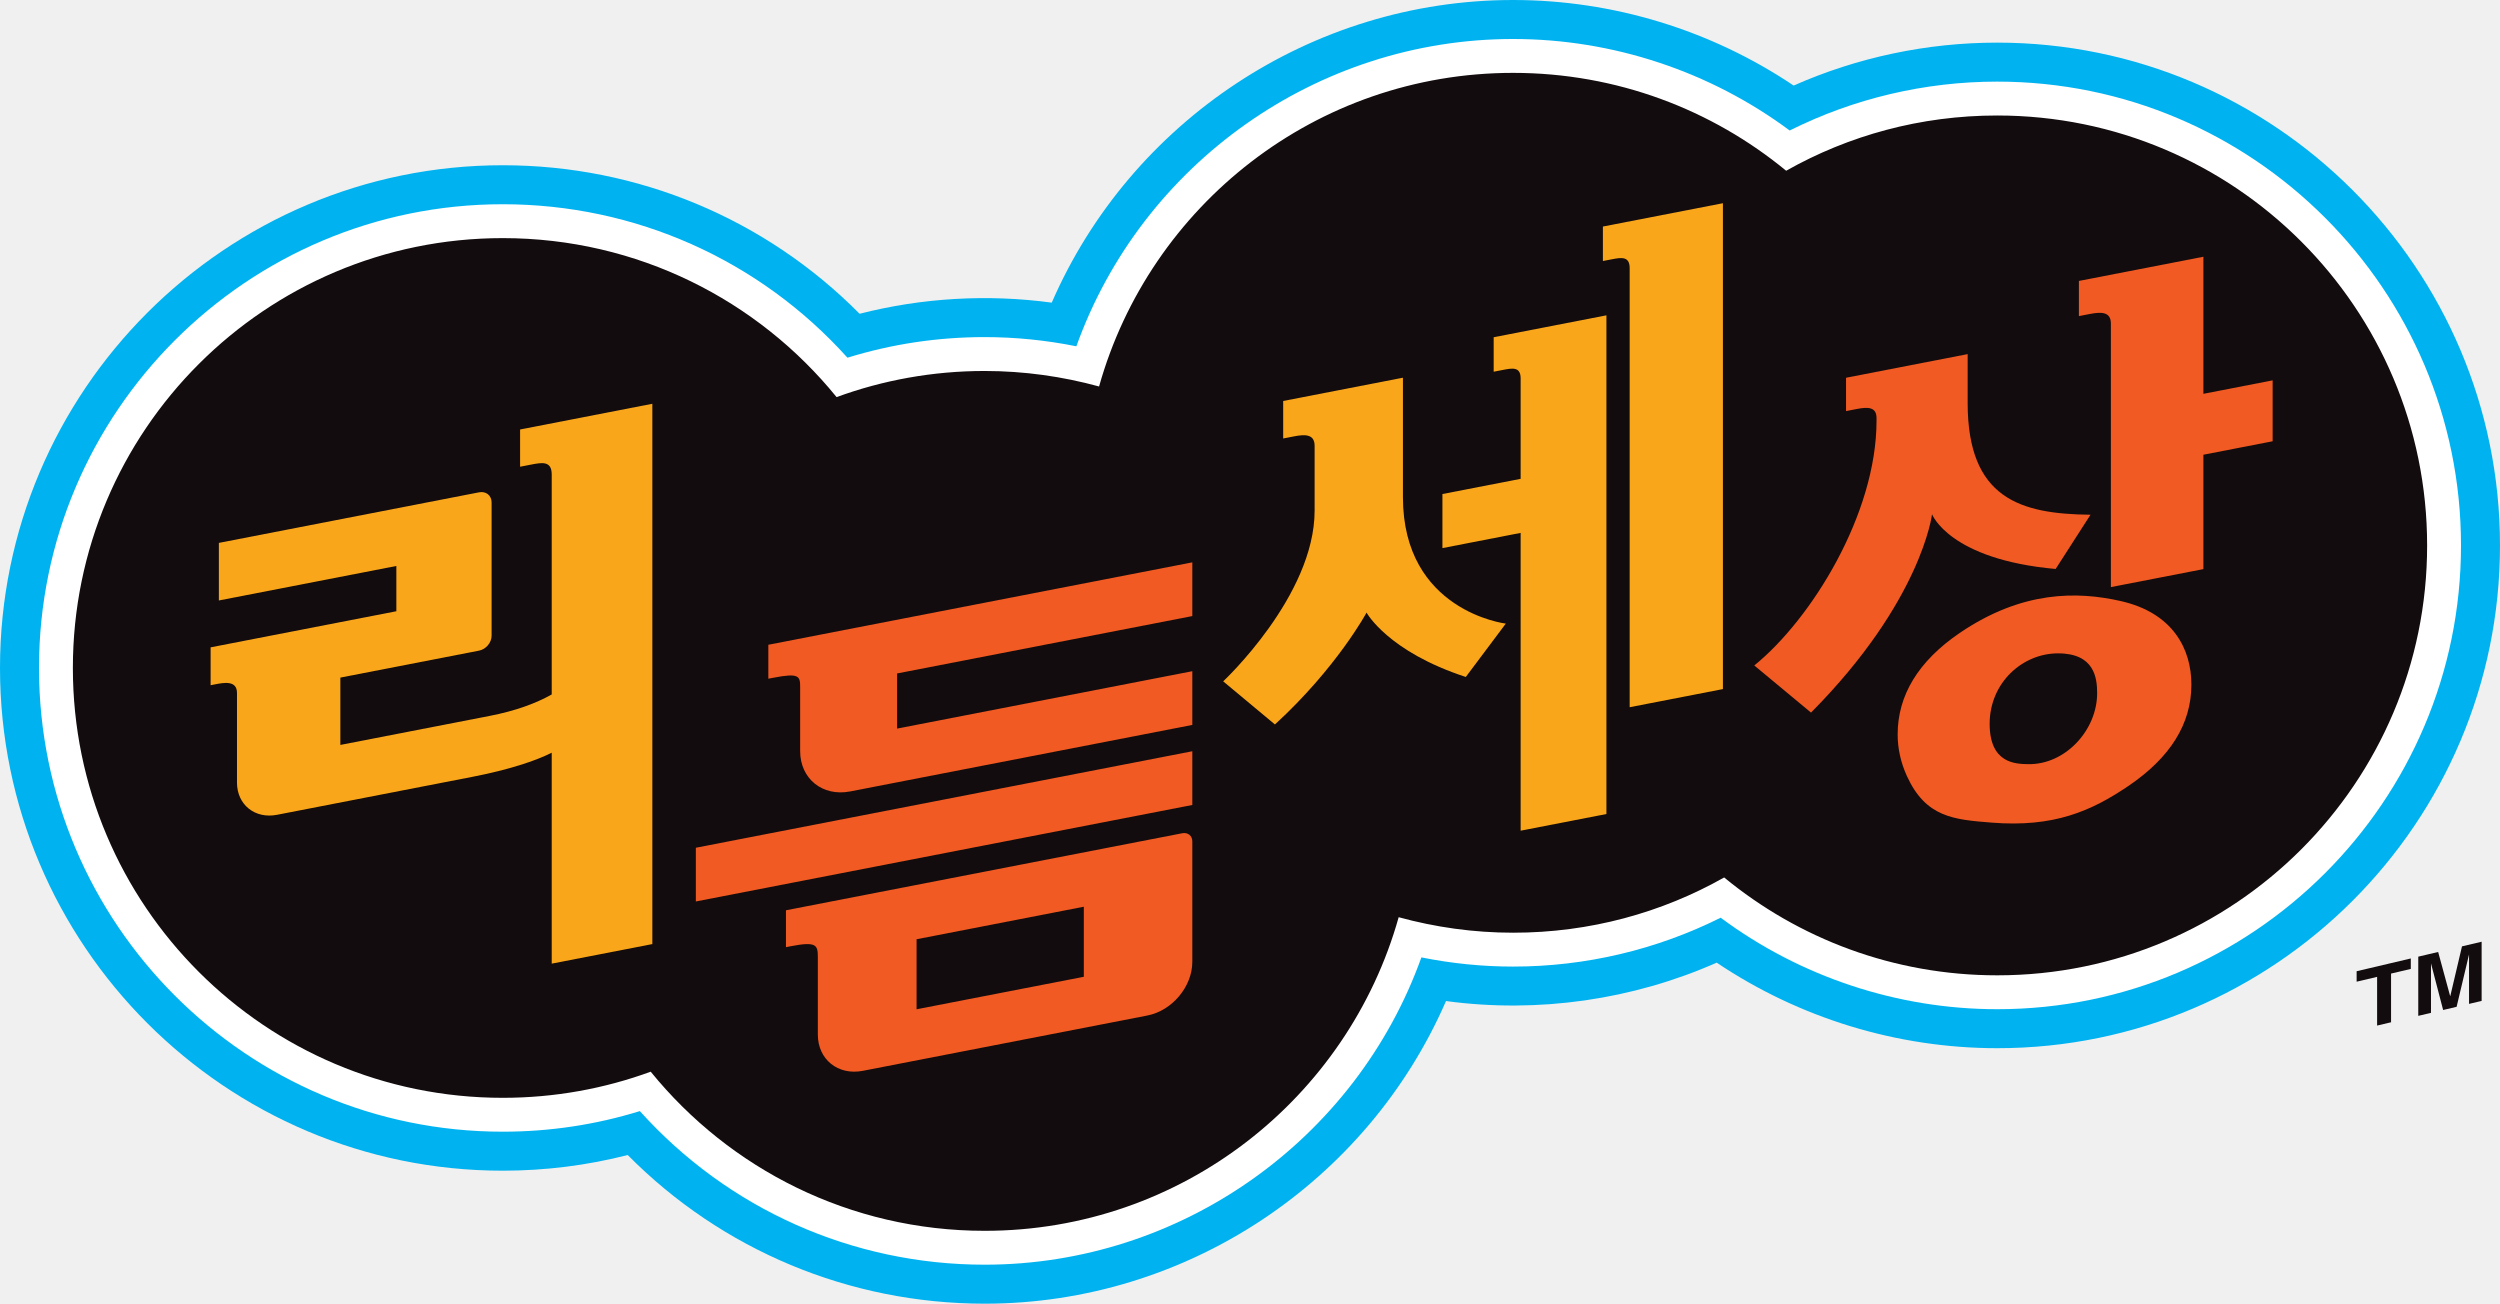
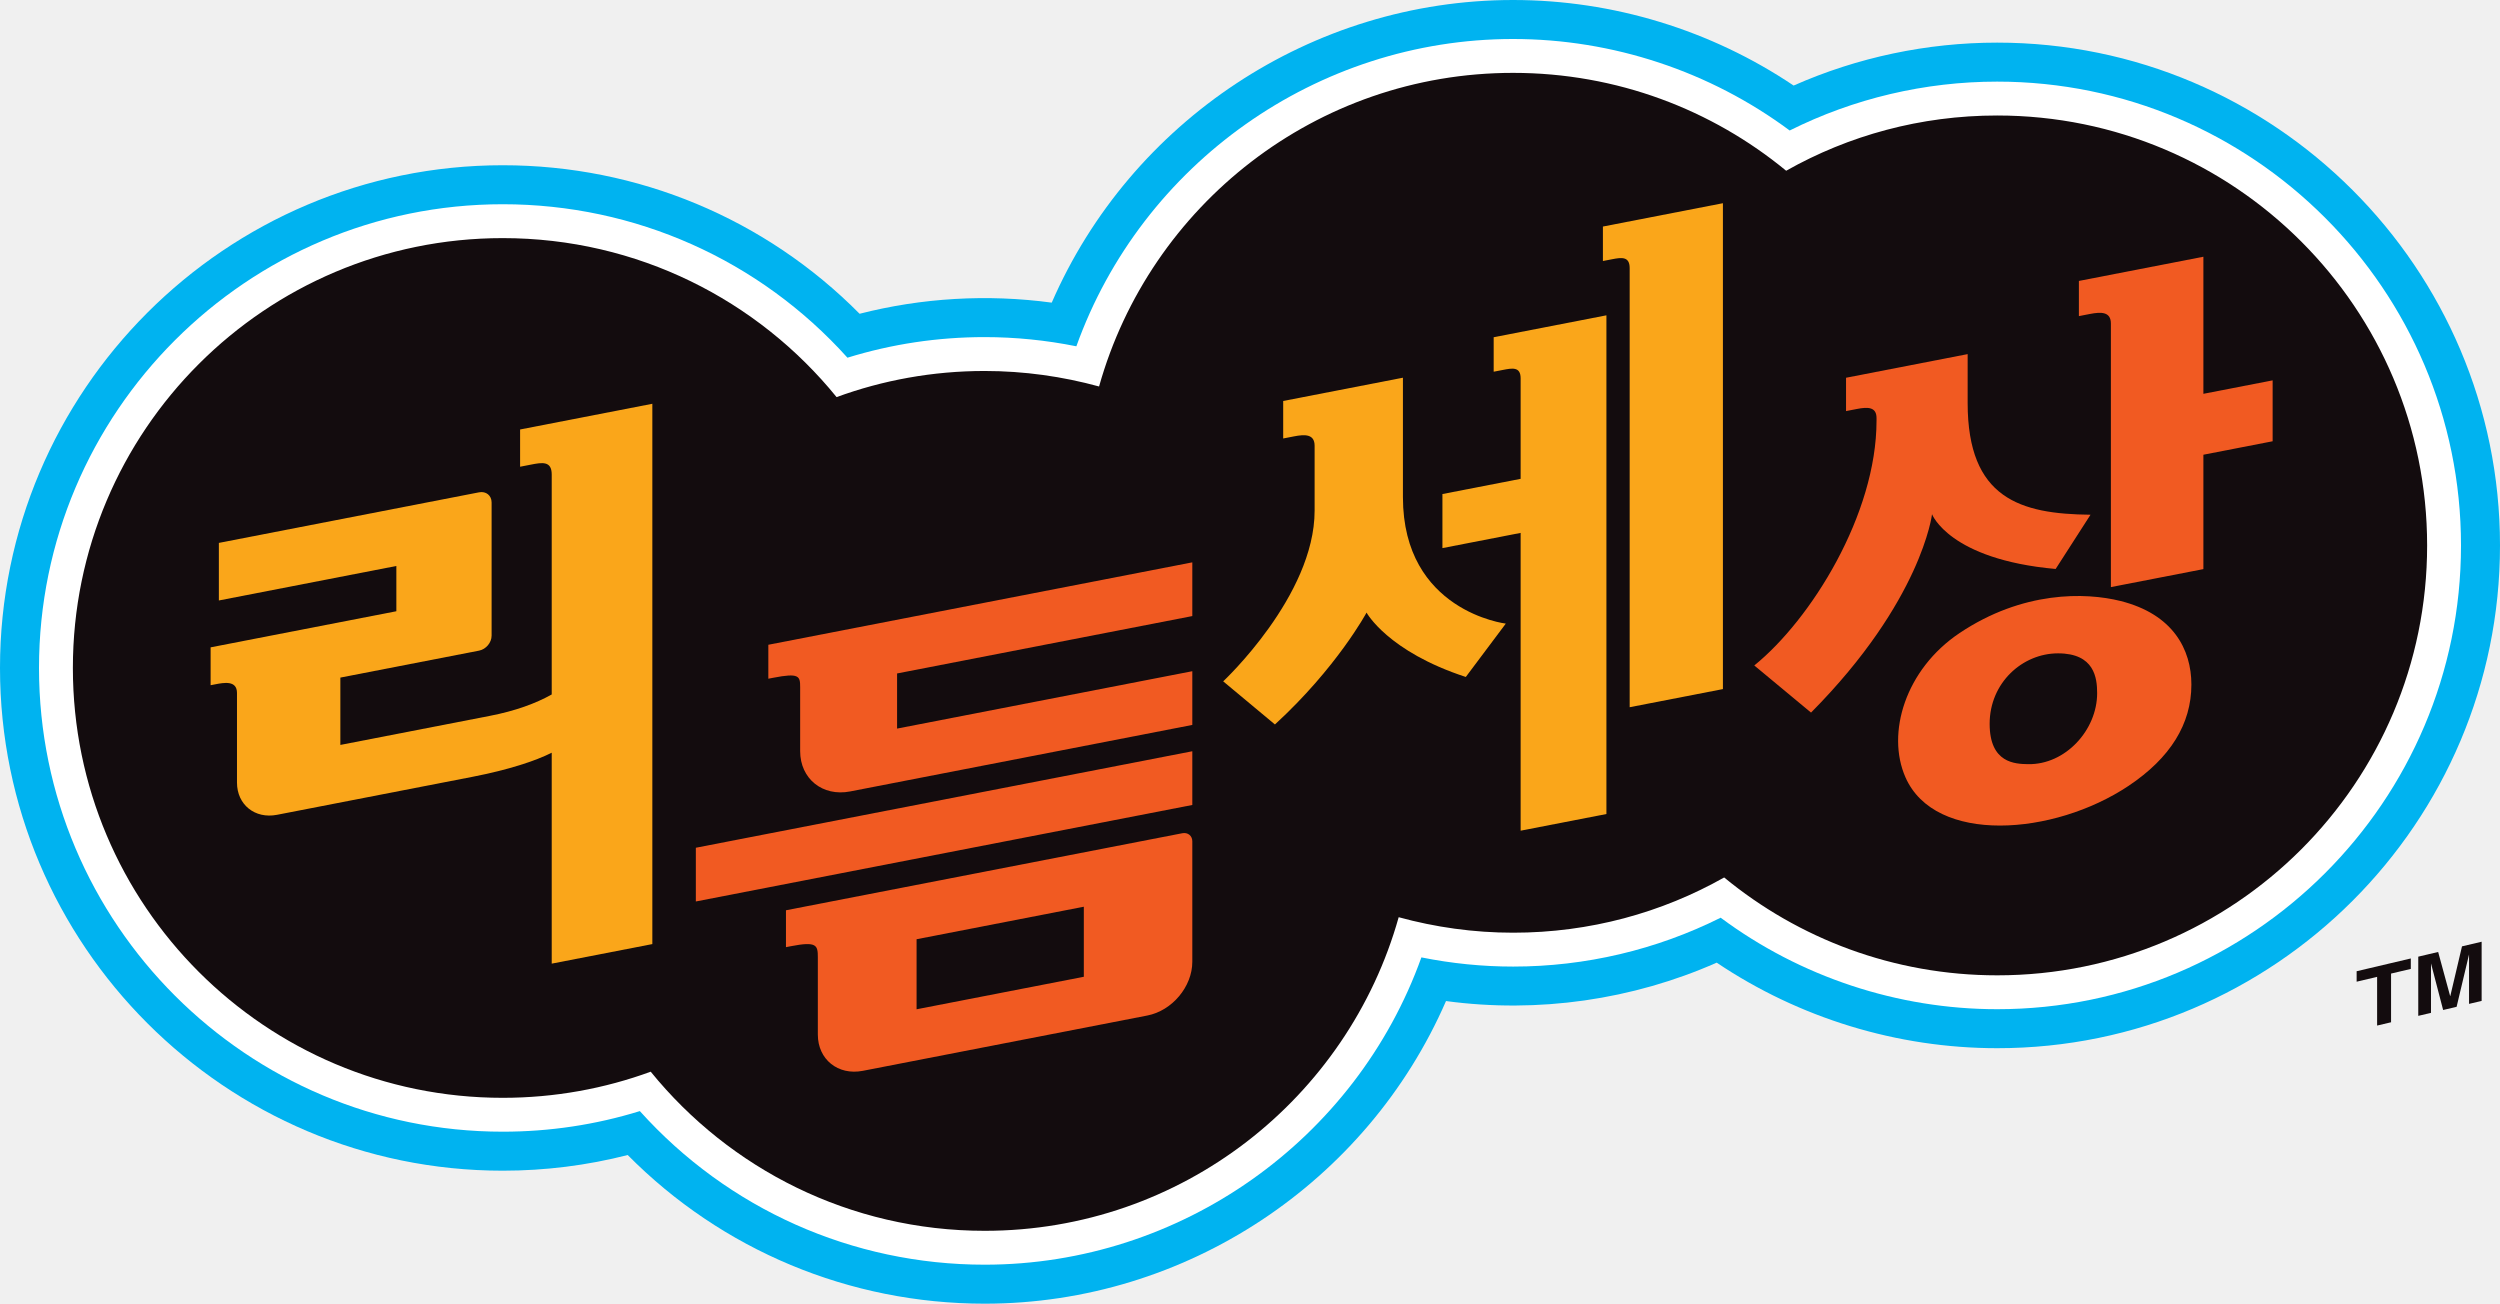
- <svg xmlns="http://www.w3.org/2000/svg" version="1.1" id="svg2" width="666.667" height="347.649" viewBox="0 0 666.667 347.649">
-   <defs id="defs6">
+ <svg xmlns="http://www.w3.org/2000/svg" version="1.1" id="svg1" width="666.667" height="347.649" viewBox="0 0 666.667 347.649">
+   <defs id="defs1">
+     <clipPath clipPathUnits="userSpaceOnUse" id="clipPath2">
+       <path d="M 0,260.737 H 500 V 0 H 0 Z" transform="translate(-399.4307,-252.2119)" id="path2" />
+     </clipPath>
+     <clipPath clipPathUnits="userSpaceOnUse" id="clipPath4">
+       <path d="M 0,260.737 H 500 V 0 H 0 Z" transform="translate(-399.4307,-244.4126)" id="path4" />
+     </clipPath>
+     <clipPath clipPathUnits="userSpaceOnUse" id="clipPath6">
+       <path d="M 0,260.737 H 500 V 0 H 0 Z" transform="translate(-399.4307,-237.6377)" id="path6" />
+     </clipPath>
+     <clipPath clipPathUnits="userSpaceOnUse" id="clipPath8">
+       <path d="M 0,260.737 H 500 V 0 H 0 Z" transform="translate(-386.4062,-157.8916)" id="path8" />
+     </clipPath>
+     <clipPath clipPathUnits="userSpaceOnUse" id="clipPath10">
+       <path d="M 0,260.737 H 500 V 0 H 0 Z" transform="translate(-320.582,-215.4287)" id="path10" />
+     </clipPath>
+     <clipPath clipPathUnits="userSpaceOnUse" id="clipPath12">
+       <path d="M 0,260.737 H 500 V 0 H 0 Z" transform="translate(-179.416,-126.0449)" id="path12" />
+     </clipPath>
+     <clipPath clipPathUnits="userSpaceOnUse" id="clipPath14">
+       <path d="M 0,260.737 H 500 V 0 H 0 Z" transform="translate(-104.02,-174.8408)" id="path14" />
+     </clipPath>
    <clipPath clipPathUnits="userSpaceOnUse" id="clipPath16">
-       <path d="M 0,260.737 H 500 V 0 H 0 Z" id="path14" />
+       <path d="M 0,260.737 H 500 V 0 H 0 Z" transform="translate(-493.8086,-59.9609)" id="path16" />
    </clipPath>
  </defs>
-   <g id="g8" transform="matrix(1.333333,0,0,-1.333333,0,347.6493)">
-     <g id="g10">
-       <g id="g12" clip-path="url(#clipPath16)">
-         <g id="g18" transform="translate(399.4307,252.2119)">
-           <path d="M 0,0 C -14.063,0 -27.961,-2.948 -40.705,-8.585 -57.21,2.503 -76.803,8.525 -96.82,8.525 c -40.297,0 -76.507,-24.31 -92.263,-60.527 -12.904,1.742 -25.998,0.953 -38.427,-2.227 -18.808,18.989 -44.311,29.706 -71.376,29.706 -55.441,0 -100.545,-45.104 -100.545,-100.545 0,-55.441 45.104,-100.545 100.545,-100.545 8.491,0 16.863,1.051 24.996,3.132 18.823,-19.006 44.334,-29.731 71.4,-29.731 40.297,0 76.507,24.311 92.261,60.527 18.449,-2.491 37.332,0.247 54.138,7.68 16.506,-11.089 36.1,-17.11 56.115,-17.11 55.441,0 100.545,45.104 100.545,100.545 C 100.569,-45.115 55.454,0 0,0" style="fill:#00b3f0;fill-opacity:1;fill-rule:nonzero;stroke:none" id="path20" />
-         </g>
-         <g id="g22" transform="translate(399.4307,244.4126)">
-           <path d="M 0,0 C -14.443,0 -28.694,-3.369 -41.494,-9.776 -57.42,2.056 -76.892,8.525 -96.82,8.525 c -39.225,0 -74.249,-24.966 -87.339,-61.46 -6.064,1.221 -12.215,1.838 -18.356,1.838 -9.363,0 -18.567,-1.384 -27.424,-4.12 -17.59,19.565 -42.457,30.694 -68.947,30.694 -51.14,0 -92.745,-41.606 -92.745,-92.746 0,-51.14 41.605,-92.745 92.745,-92.745 9.364,0 18.568,1.384 27.425,4.119 17.606,-19.581 42.482,-30.718 68.971,-30.718 39.224,0 74.249,24.965 87.338,61.459 6.064,-1.221 12.214,-1.837 18.356,-1.837 14.444,0 28.693,3.368 41.494,9.776 15.928,-11.832 35.399,-18.301 55.326,-18.301 51.14,0 92.746,41.605 92.746,92.745 C 92.77,-41.617 51.153,0 0,0" style="fill:#ffffff;fill-opacity:1;fill-rule:nonzero;stroke:none" id="path24" />
-         </g>
-         <g id="g26" transform="translate(399.4302,237.6378)">
-           <path d="M 0,0 C -15.324,0 -29.724,-4 -42.198,-11.049 -57.047,1.175 -76.071,8.525 -96.82,8.525 c -39.423,0 -72.647,-26.549 -82.796,-62.722 -7.3,2 -14.974,3.1 -22.899,3.1 -10.399,0 -20.374,-1.85 -29.598,-5.225 -15.75,19.399 -39.823,31.798 -66.772,31.798 -47.473,0 -85.971,-38.498 -85.971,-85.97 0,-47.473 38.498,-85.971 85.971,-85.971 10.399,0 20.374,1.85 29.598,5.225 15.775,-19.424 39.823,-31.824 66.797,-31.824 39.423,0 72.646,26.549 82.796,62.722 7.3,-2 14.974,-3.1 22.899,-3.1 15.324,0 29.723,4 42.198,11.05 14.849,-12.225 33.873,-19.574 54.622,-19.574 47.473,0 85.971,38.498 85.971,85.97 C 85.996,-38.523 47.498,0 0,0" style="fill:#130c0e;fill-opacity:1;fill-rule:nonzero;stroke:none" id="path28" />
-         </g>
-         <g id="g30" transform="translate(386.4058,157.8918)">
-           <path d="m 0,0 c 0,0 -2.031,-17.313 -24.199,-39.673 l -11.349,9.425 c 11.358,9.198 24.449,30.217 24.449,48.947 v 0.529 c 0,2.25 -1.741,2.247 -3.909,1.826 l -2.191,-0.426 v 6.667 L 7.125,32.023 V 22.241 C 7.125,3.113 17.677,0.037 31.698,-0.1 L 24.724,-10.949 C 3.418,-9.038 0,0 0,0 M 68.122,26.774 V 14.591 l -13.85,-2.692 v -22.877 l -18.499,-3.596 v 52.713 c 0,2.373 -1.949,2.349 -4.169,1.918 l -2.23,-0.434 v 7.035 l 24.898,4.839 V 24.082 Z M 19.199,-49.987 c -2.525,0.05 -7.675,0.151 -7.675,8.069 0,8.206 6.552,14.092 13.675,14.092 7.311,0.001 7.824,-4.953 7.824,-7.969 0,-7.392 -6.371,-14.339 -13.824,-14.192 m 18.499,32.631 c -8.585,1.935 -19.637,2.139 -32.173,-6.399 -8.243,-5.614 -12.4,-12.452 -12.4,-20.289 0.001,-2.823 0.62,-5.625 1.85,-8.319 3.777,-8.271 9.37,-8.715 16.974,-9.318 12.426,-0.987 19.899,2.301 27.349,7.349 8.325,5.647 12.574,12.386 12.574,20.263 0,7.032 -3.609,14.333 -14.174,16.713" style="fill:#f15a22;fill-opacity:1;fill-rule:nonzero;stroke:none" id="path32" />
-         </g>
-         <g id="g34" transform="translate(320.5816,215.4287)">
-           <path d="m 0,0 v -6.897 l 1.855,0.361 c 1.846,0.359 3.497,0.603 3.497,-1.77 v -87.829 l 18.649,3.625 V 4.665 Z m -21.846,-22.139 v -6.896 l 1.855,0.36 c 1.846,0.359 3.537,0.688 3.537,-1.686 v -20.098 l -15.642,-3.04 v -10.813 l 15.642,3.041 v -59.559 l 17.157,3.335 v 99.739 z m 2.425,-57.272 -8,-10.674 c -15.628,5.101 -19.849,12.874 -19.849,12.874 0,0 -5.918,-10.998 -18.324,-22.374 l -10.35,8.625 c 0,0 18.285,17.072 18.285,34.125 v 12.98 c 0,2.374 -1.939,2.312 -4.107,1.891 l -2.178,-0.424 v 7.5 l 23.949,4.655 v -23.879 c 0,-22.864 20.574,-25.299 20.574,-25.299" style="fill:#faa61a;fill-opacity:1;fill-rule:nonzero;stroke:none" id="path36" />
-         </g>
-         <g id="g38" transform="translate(179.4161,126.0451)">
-           <path d="M 0,0 V -11.027 L 59.047,0.451 V -10.294 L -9.384,-23.596 c -5.523,-1.073 -10,2.534 -10,8.057 v 12.801 c 0,2.215 -0.204,2.884 -5.383,1.877 l -0.982,-0.191 V 5.74 L 59.047,22.222 V 11.478 Z m 59.047,-15.557 v -10.745 l -99.295,-19.301 v 10.745 z M 37.348,-60.663 3.9,-67.164 v 14.009 l 33.448,6.502 z m 19.699,28.709 -79.271,-15.409 v -7.377 l 0.983,0.191 c 5.188,1.009 5.392,0.195 5.392,-2.235 v -15.438 c 0,-4.971 4.029,-8.217 9,-7.251 l 56.896,11.06 c 4.971,0.966 9,5.779 9,10.749 v 24.098 c 0,1.105 -0.895,1.826 -2,1.612" style="fill:#f15a22;fill-opacity:1;fill-rule:nonzero;stroke:none" id="path40" />
-         </g>
-         <g id="g42" transform="translate(104.02,174.8409)">
-           <path d="m 0,0 v -7.45 l 2.176,0.423 C 4.342,-6.606 6.325,-6.22 6.325,-9 v -43.997 c -3.2,-1.8 -7.298,-3.293 -12.35,-4.275 l -29.923,-5.817 v 13.466 l 27.748,5.394 c 1.381,0.269 2.5,1.605 2.5,2.986 v 26.662 c 0,1.381 -1.119,2.282 -2.5,2.014 l -52.047,-10.117 v -11.514 l 35.498,6.9 v -9.054 l -37.148,-7.221 v -7.575 l 0.877,0.171 c 1.771,0.344 4.398,0.855 4.398,-1.72 v -17.925 c 0,-4.418 3.581,-7.303 8,-6.444 l 39.072,7.594 c 7.33,1.425 12.65,3.2 15.875,4.825 v -42.185 l 20.124,3.912 V 5.141 Z" style="fill:#faa61a;fill-opacity:1;fill-rule:nonzero;stroke:none" id="path44" />
-         </g>
-         <g id="g46" transform="translate(493.809,59.9607)">
-           <path d="M 0,0 V 9.889 L -2.487,-0.587 -5.182,-1.222 -7.61,8.095 v -9.889 l -2.546,-0.601 V 9.444 l 3.978,0.938 2.399,-8.825 0.029,0.007 2.34,9.942 3.927,0.926 V 0.594 Z M -18.387,-4.336 V 5.403 L -22.483,4.437 V 6.53 l 10.836,2.555 V 6.992 l -3.949,-0.931 v -9.739 z" style="fill:#130c0e;fill-opacity:1;fill-rule:nonzero;stroke:none" id="path48" />
-         </g>
-       </g>
-     </g>
+   <g id="layer-MC0">
+     <path id="path1" d="M 0,0 C -14.063,0 -27.961,-2.948 -40.705,-8.585 -57.21,2.503 -76.803,8.525 -96.82,8.525 c -40.297,0 -76.507,-24.31 -92.263,-60.527 -12.904,1.742 -25.998,0.953 -38.427,-2.227 -18.808,18.989 -44.311,29.706 -71.376,29.706 -55.441,0 -100.545,-45.104 -100.545,-100.545 0,-55.441 45.104,-100.545 100.545,-100.545 8.491,0 16.863,1.051 24.996,3.132 18.823,-19.006 44.334,-29.731 71.4,-29.731 40.297,0 76.507,24.311 92.261,60.527 18.449,-2.491 37.332,0.247 54.138,7.68 16.506,-11.089 36.1,-17.11 56.115,-17.11 55.441,0 100.545,45.104 100.545,100.545 C 100.569,-45.115 55.454,0 0,0" style="fill:#00b3f0;fill-opacity:1;fill-rule:nonzero;stroke:none" transform="matrix(1.333333,0,0,-1.333333,532.5743,11.3668)" clip-path="url(#clipPath2)" />
+     <path id="path3" d="M 0,0 C -14.443,0 -28.694,-3.369 -41.494,-9.776 -57.42,2.056 -76.892,8.525 -96.82,8.525 c -39.225,0 -74.249,-24.966 -87.339,-61.46 -6.064,1.221 -12.215,1.838 -18.356,1.838 -9.363,0 -18.567,-1.384 -27.424,-4.12 -17.59,19.565 -42.457,30.694 -68.947,30.694 -51.14,0 -92.745,-41.606 -92.745,-92.746 0,-51.14 41.605,-92.745 92.745,-92.745 9.364,0 18.568,1.384 27.425,4.119 17.606,-19.581 42.482,-30.718 68.971,-30.718 39.224,0 74.249,24.965 87.338,61.459 6.064,-1.221 12.214,-1.837 18.356,-1.837 14.444,0 28.693,3.368 41.494,9.776 15.928,-11.832 35.399,-18.301 55.326,-18.301 51.14,0 92.746,41.605 92.746,92.745 C 92.77,-41.617 51.153,0 0,0" style="fill:#ffffff;fill-opacity:1;fill-rule:nonzero;stroke:none" transform="matrix(1.333333,0,0,-1.333333,532.5743,21.76587)" clip-path="url(#clipPath4)" />
+     <path id="path5" d="M 0,0 C -15.325,0 -29.724,-4 -42.198,-11.049 -57.048,1.175 -76.071,8.525 -96.82,8.525 c -39.424,0 -72.647,-26.549 -82.797,-62.722 -7.299,2 -14.974,3.1 -22.898,3.1 -10.4,0 -20.374,-1.85 -29.599,-5.225 -15.749,19.399 -39.823,31.799 -66.772,31.799 -47.472,0 -85.97,-38.499 -85.97,-85.971 0,-47.473 38.498,-85.971 85.97,-85.971 10.4,0 20.374,1.85 29.599,5.225 15.774,-19.424 39.823,-31.823 66.797,-31.823 39.423,0 72.646,26.548 82.796,62.721 7.299,-2 14.973,-3.099 22.898,-3.099 15.324,0 29.724,3.999 42.198,11.048 14.85,-12.223 33.873,-19.574 54.622,-19.574 47.473,0 85.971,38.499 85.971,85.971 C 85.995,-38.523 47.497,0 0,0" style="fill:#130c0e;fill-opacity:1;fill-rule:nonzero;stroke:none" transform="matrix(1.333333,0,0,-1.333333,532.5743,30.79907)" clip-path="url(#clipPath6)" />
+     <path id="path7" d="m 0,0 c 0,0 -2.032,-17.312 -24.199,-39.673 l -11.35,9.425 C -24.19,-21.05 -11.1,-0.031 -11.1,18.699 v 0.529 c 0,2.25 -1.741,2.248 -3.909,1.826 l -2.19,-0.426 v 6.667 L 7.124,32.023 V 22.242 C 7.124,3.113 17.677,0.038 31.698,-0.1 L 24.724,-10.949 C 3.417,-9.038 0,0 0,0 M 68.121,26.774 V 14.592 l -13.85,-2.693 v -22.877 l -18.499,-3.596 v 52.713 c 0,2.374 -1.948,2.349 -4.168,1.918 l -2.231,-0.434 v 7.035 l 24.898,4.84 V 24.082 Z M 19.198,-49.987 c -2.524,0.049 -7.675,0.151 -7.675,8.069 0,8.206 6.553,14.092 13.675,14.093 7.311,10e-4 7.825,-4.953 7.825,-7.969 0,-7.393 -6.371,-14.34 -13.825,-14.193 m 18.5,32.632 c -7.045,1.765 -19.566,2.032 -32.174,-6.4 -10.874,-7.272 -14.705,-20.062 -10.843,-28.851 5.918,-13.471 29.643,-11.719 44.617,-1.726 8.367,5.585 12.574,12.387 12.574,20.264 0,7.032 -3.669,14.079 -14.174,16.713" style="fill:#f15a22;fill-opacity:1;fill-rule:nonzero;stroke:none" transform="matrix(1.333333,0,0,-1.333333,515.2083,137.1272)" clip-path="url(#clipPath8)" />
+     <path id="path9" d="m 0,0 v -6.896 l 1.854,0.36 c 1.847,0.359 3.498,0.603 3.498,-1.771 v -87.828 l 18.649,3.625 V 4.666 Z m -21.847,-22.139 v -6.896 l 1.855,0.36 c 1.846,0.359 3.537,0.688 3.537,-1.686 V -50.459 L -32.097,-53.5 v -10.812 l 15.642,3.041 v -59.559 l 17.157,3.335 v 99.74 z m 2.425,-57.272 -8,-10.674 c -15.628,5.101 -19.849,12.874 -19.849,12.874 0,0 -5.917,-10.998 -18.324,-22.374 l -10.349,8.625 c 0,0 18.285,17.072 18.285,34.125 v 12.981 c 0,2.373 -1.939,2.312 -4.108,1.89 l -2.177,-0.424 v 7.5 l 23.948,4.655 v -23.879 c 0,-22.865 20.574,-25.299 20.574,-25.299" style="fill:#faa61a;fill-opacity:1;fill-rule:nonzero;stroke:none" transform="matrix(1.333333,0,0,-1.333333,427.4427,60.41107)" clip-path="url(#clipPath10)" />
+     <path id="path11" d="M 0,0 V -11.026 L 59.047,0.451 V -10.294 L -9.384,-23.596 c -5.523,-1.073 -10,2.534 -10,8.057 v 12.801 c 0,2.215 -0.203,2.884 -5.383,1.878 l -0.982,-0.192 V 5.74 L 59.047,22.222 V 11.478 Z m 59.047,-15.558 v -10.744 l -99.295,-19.301 v 10.745 z M 37.348,-60.662 3.9,-67.164 v 14.01 l 33.448,6.502 z m 19.699,28.708 -79.271,-15.408 v -7.377 l 0.983,0.19 c 5.188,1.009 5.392,0.195 5.392,-2.234 v -15.439 c 0,-4.97 4.03,-8.216 9,-7.251 l 56.896,11.06 c 4.971,0.967 9,5.779 9,10.75 v 24.098 c 0,1.104 -0.895,1.826 -2,1.611" style="fill:#f15a22;fill-opacity:1;fill-rule:nonzero;stroke:none" transform="matrix(1.333333,0,0,-1.333333,239.2213,179.5895)" clip-path="url(#clipPath12)" />
+     <path id="path13" d="m 0,0 v -7.45 l 2.176,0.424 C 4.341,-6.605 6.325,-6.22 6.325,-9 v -43.997 c -3.2,-1.8 -7.298,-3.293 -12.35,-4.275 l -29.923,-5.817 v 13.467 l 27.748,5.393 c 1.381,0.269 2.5,1.605 2.5,2.986 v 26.662 c 0,1.381 -1.119,2.283 -2.5,2.014 l -52.047,-10.117 v -11.514 l 35.498,6.9 v -9.054 l -37.148,-7.221 v -7.574 l 0.877,0.17 c 1.771,0.344 4.398,0.855 4.398,-1.72 v -17.924 c 0,-4.419 3.581,-7.304 8,-6.445 l 39.072,7.594 c 7.33,1.425 12.65,3.201 15.875,4.826 v -42.185 l 20.124,3.911 V 5.141 Z" style="fill:#faa61a;fill-opacity:1;fill-rule:nonzero;stroke:none" transform="matrix(1.333333,0,0,-1.333333,138.6933,114.5283)" clip-path="url(#clipPath14)" />
+     <path id="path15" d="M 0,0 V 9.89 L -2.487,-0.587 -5.182,-1.222 -7.609,8.095 v -9.89 l -2.547,-0.601 V 9.443 l 3.978,0.939 2.4,-8.825 0.029,0.007 2.34,9.942 3.927,0.926 V 0.594 Z M -18.386,-4.336 V 5.403 L -22.482,4.437 V 6.53 l 10.835,2.555 V 6.992 l -3.949,-0.93 v -9.74 z" style="fill:#130c0e;fill-opacity:1;fill-rule:nonzero;stroke:none" transform="matrix(1.333333,0,0,-1.333333,658.4115,267.7015)" clip-path="url(#clipPath16)" />
  </g>
</svg>
